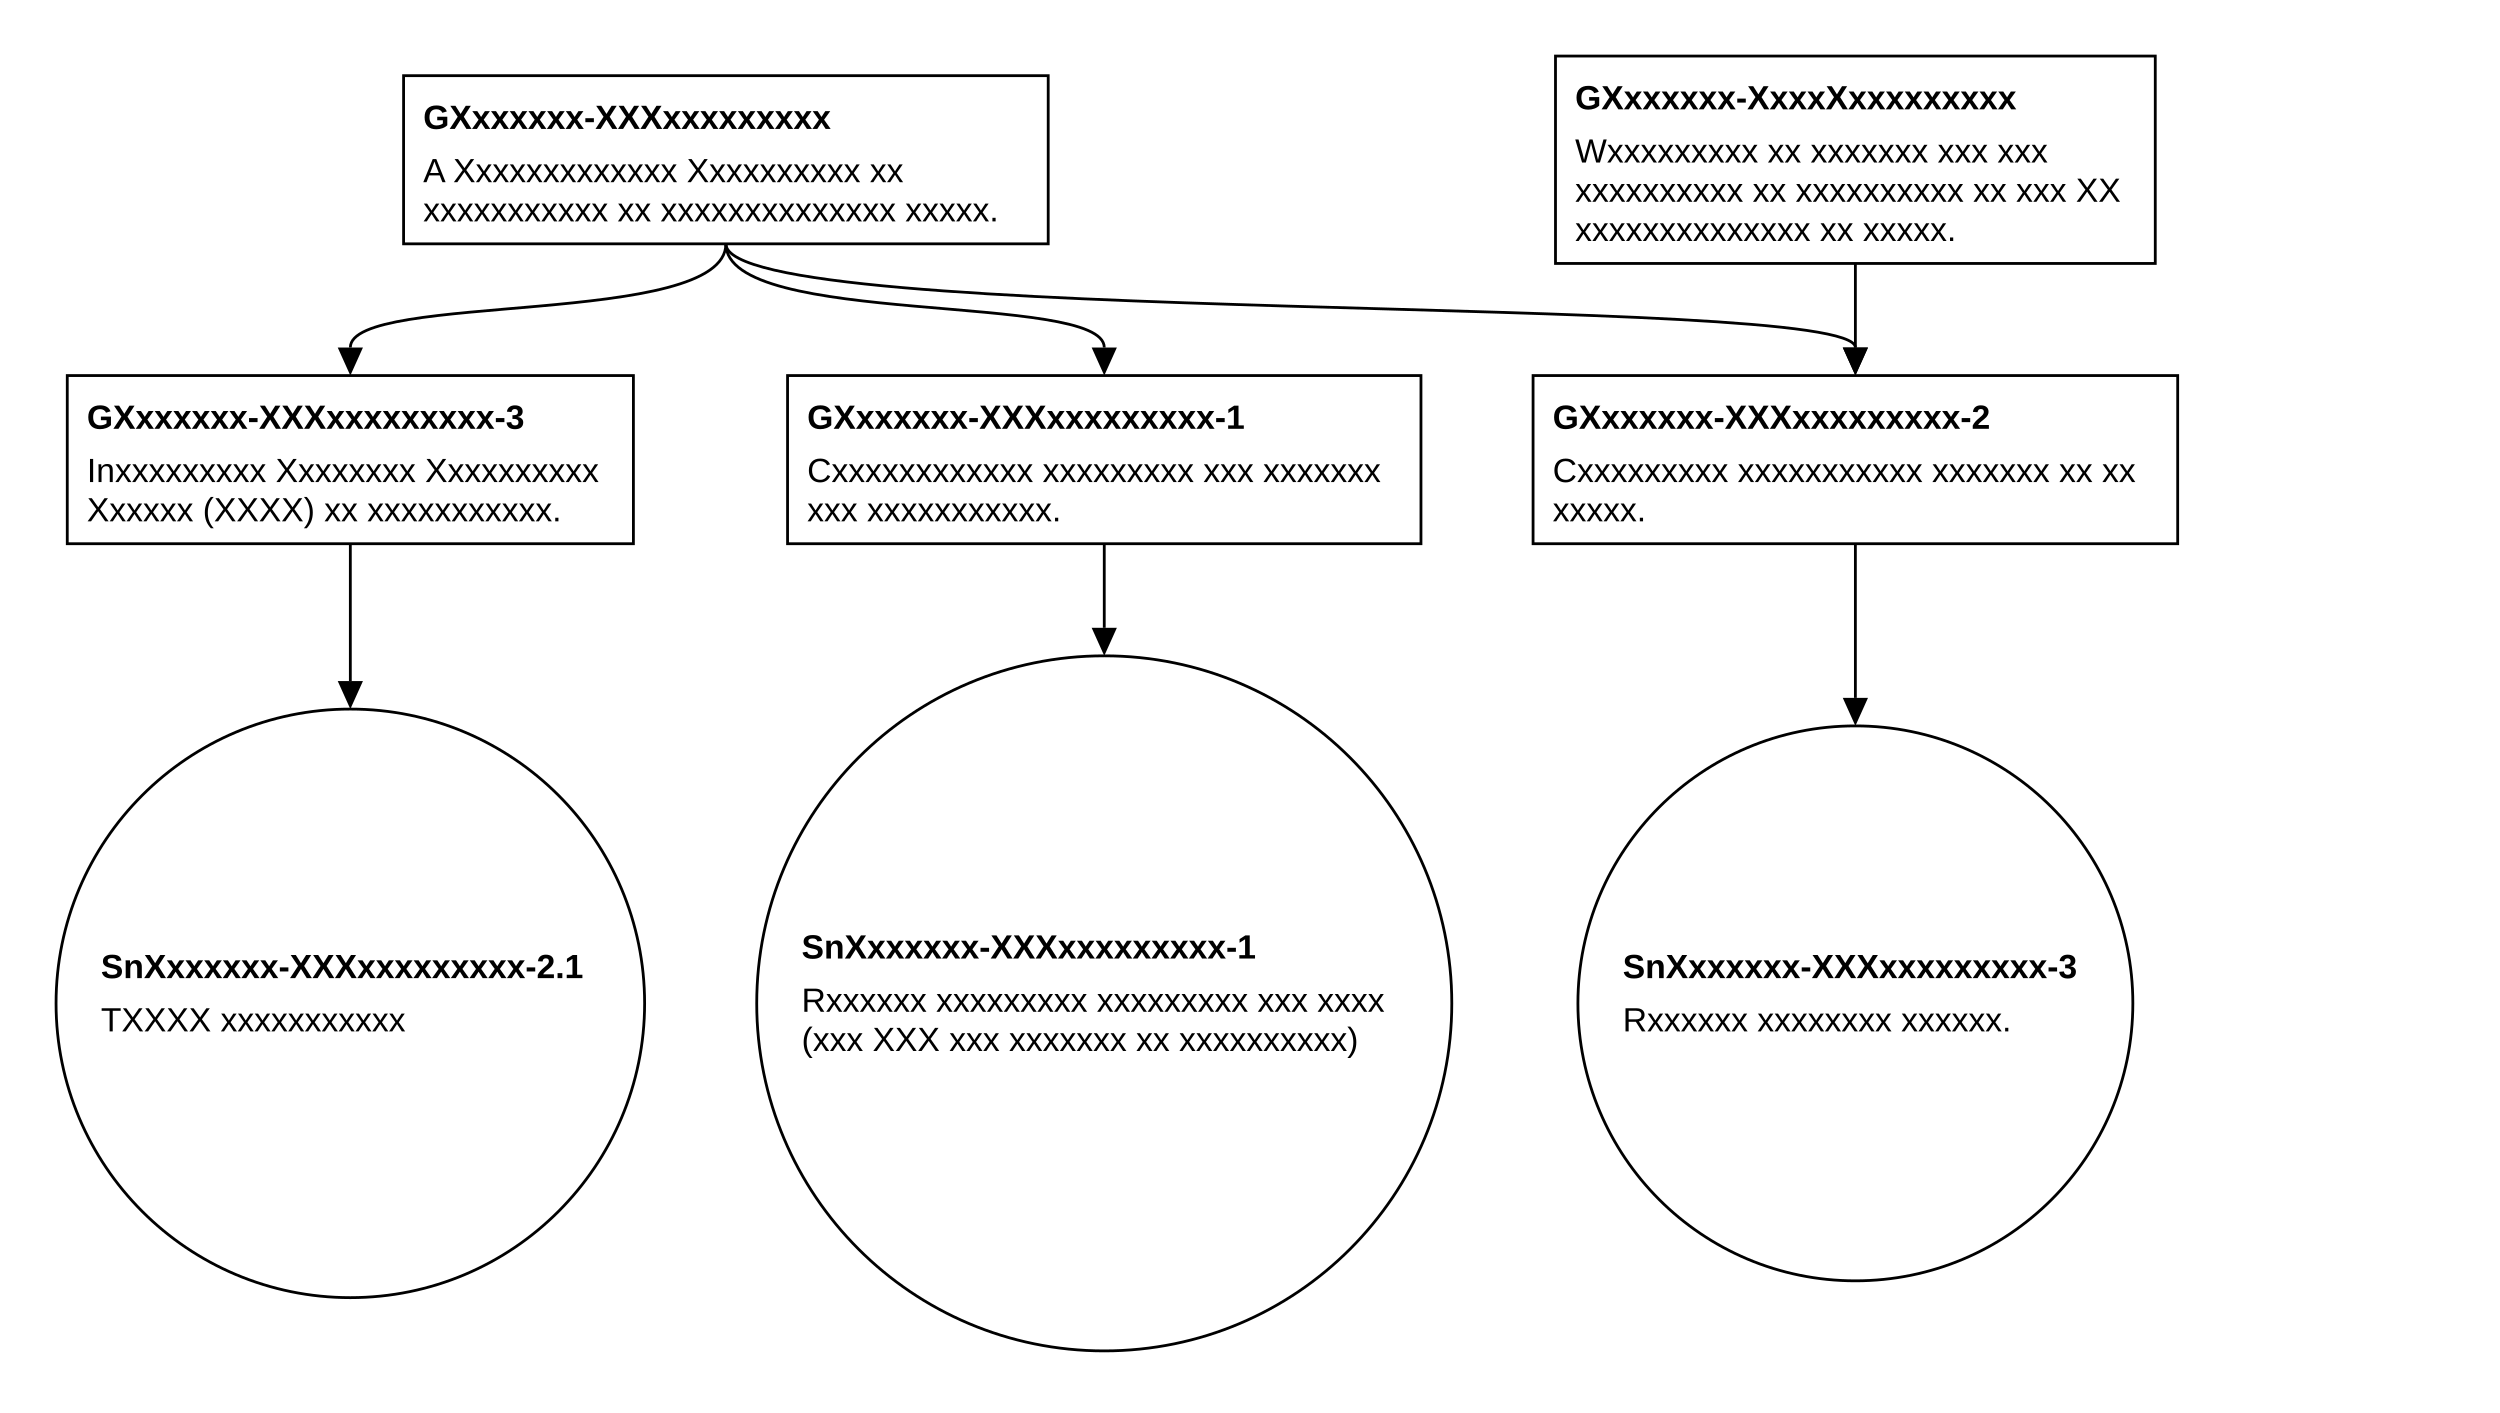
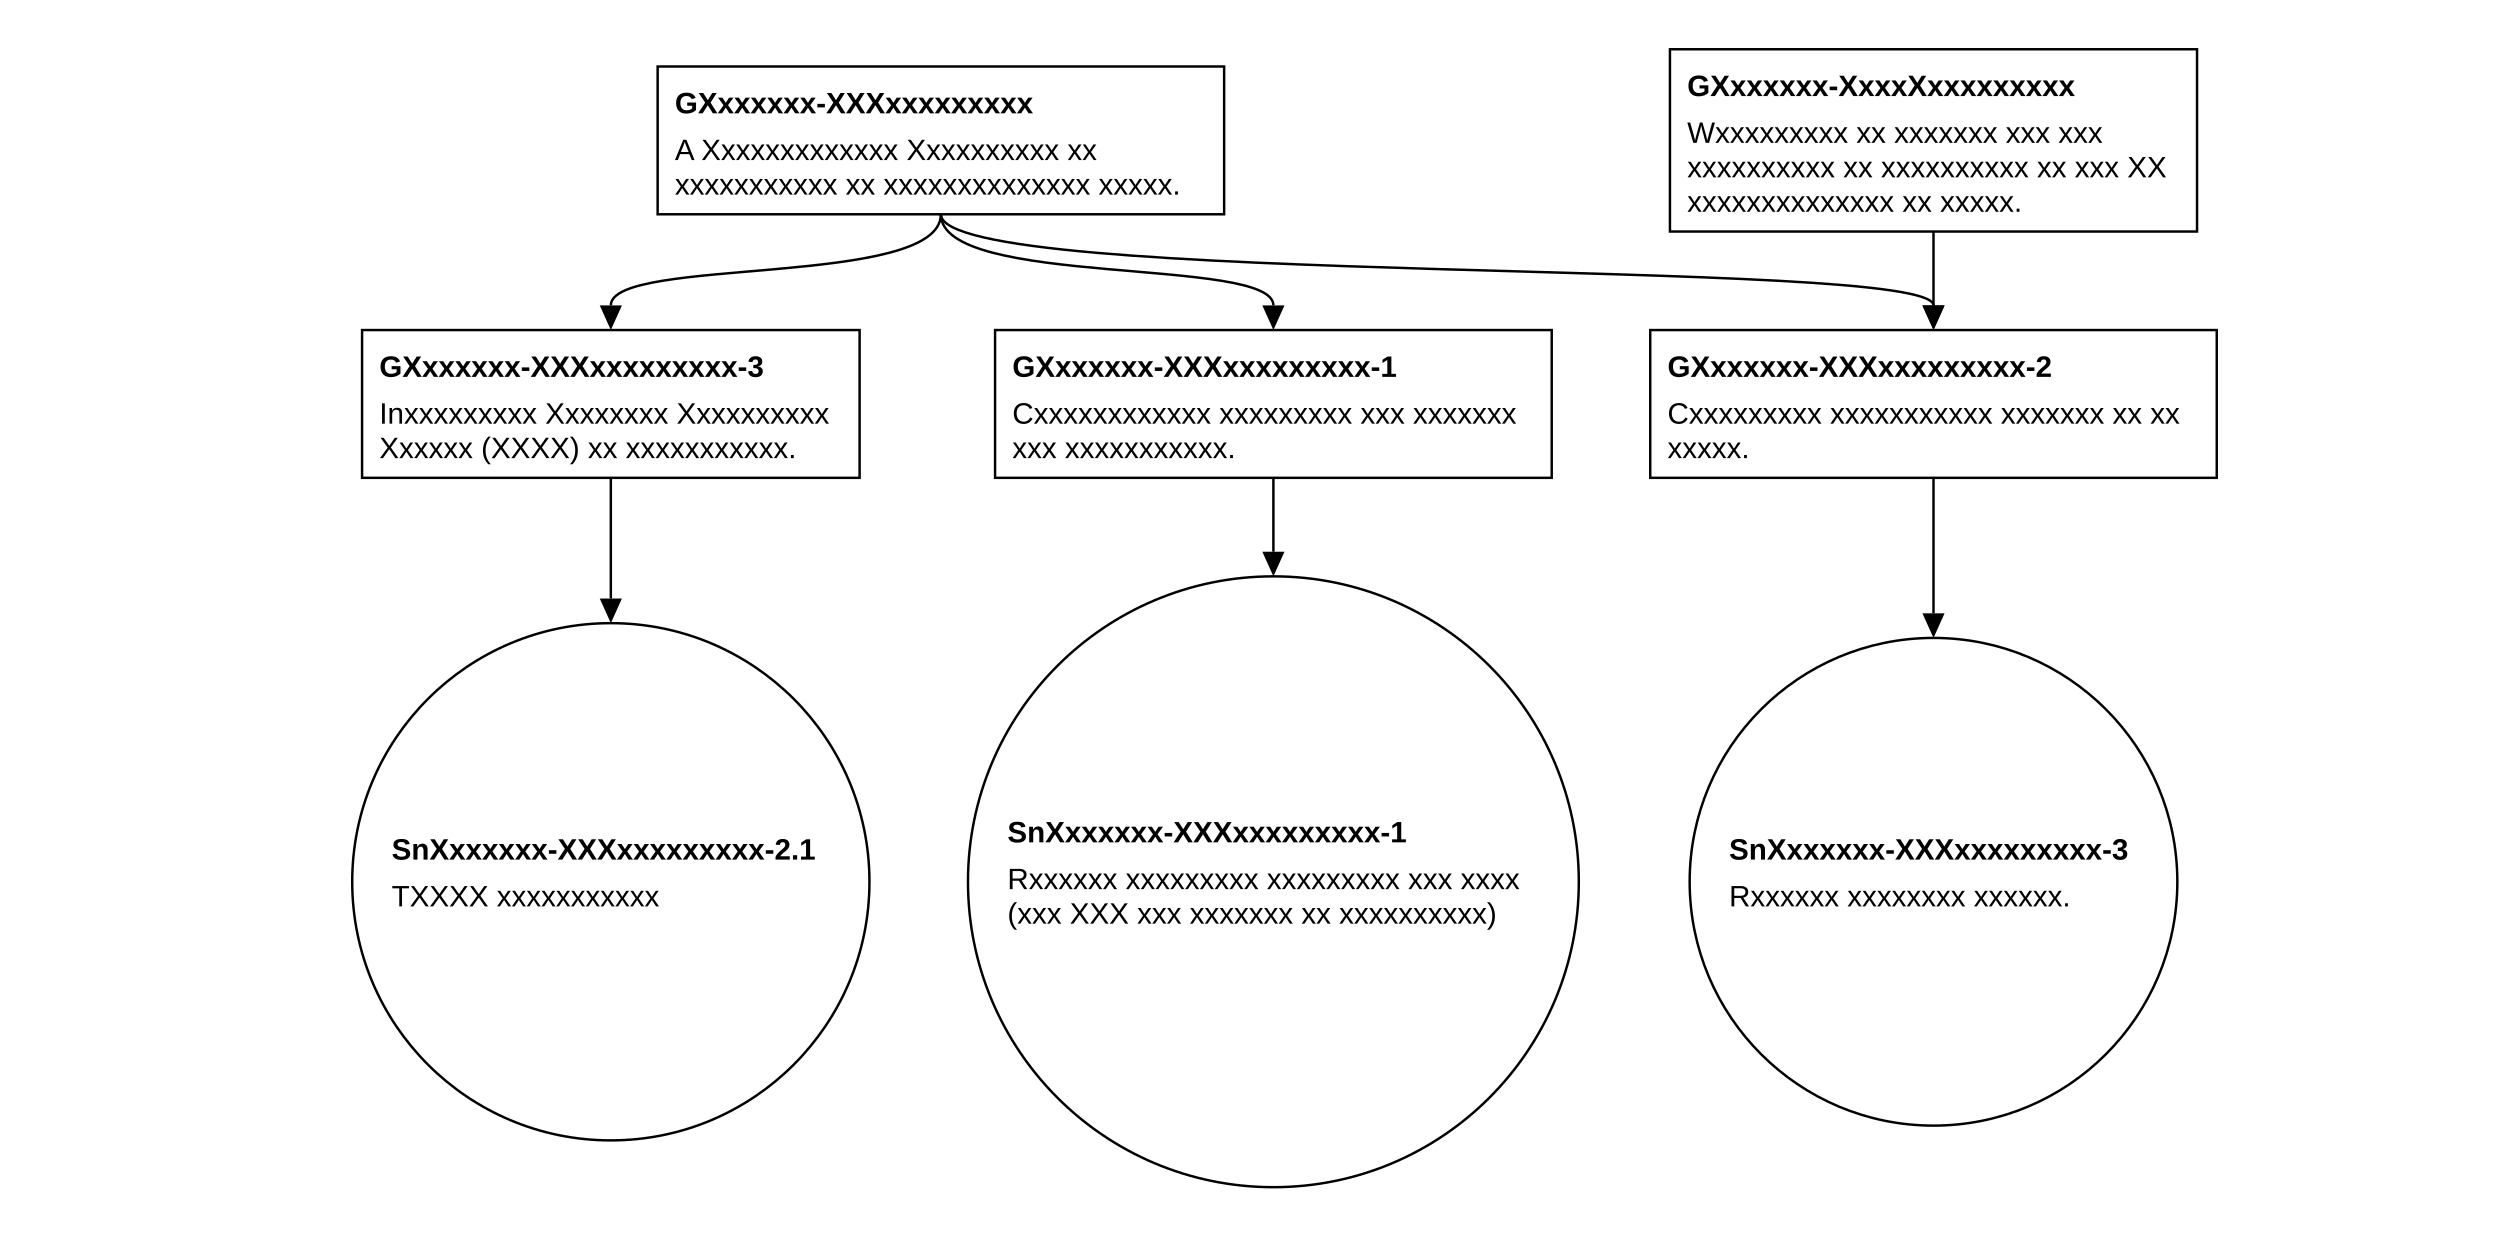
- <svg xmlns="http://www.w3.org/2000/svg" classes="gsndiagram" viewBox="0 0 892 504">
+ <svg xmlns="http://www.w3.org/2000/svg" classes="gsndiagram" viewBox="0 0 1015 504">
  <symbol id="module_icon">
    <rect fill="lightgrey" height="5" stroke="black" stroke-width="1" width="10" x="0" y="0" />
    <rect fill="lightgrey" height="10" stroke="black" stroke-width="1" width="20" x="0" y="5" />
  </symbol>
  <marker id="composite_arrow" markerHeight="9" markerUnits="userSpaceOnUse" markerWidth="10" orient="auto-start-reverse" refX="0" refY="4.5">
    <polyline fill="none" points="0 0, 6 4.5, 0 9" stroke="black" stroke-width="1" />
    <polyline fill="none" points="4 0, 10 4.5, 4 9" stroke="black" stroke-width="1" />
    <polyline fill="none" points="0 4.5, 10 4.5" stroke="black" stroke-width="1" />
  </marker>
  <marker id="supportedby_arrow" markerHeight="9" markerUnits="userSpaceOnUse" markerWidth="10" orient="auto-start-reverse" refX="0" refY="4.5">
    <polyline fill="black" points="0 0, 10 4.5, 0 9" />
  </marker>
  <marker id="incontextof_arrow" markerHeight="9" markerUnits="userSpaceOnUse" markerWidth="10" orient="auto-start-reverse" refX="0" refY="4.5">
    <polyline fill="none" points="0 0, 10 4.5, 0 9, 0 0" stroke="black" stroke-width="1" />
  </marker>
  <g class="gsn_module_Txxx-2 Xxxxxxxxxxxxx Xxxxxxxxxx gsnelem gsngoal" id="node_GXxxxxxx_XXXxxxxxxxxx">
-     <path class="border" d="M144,27 L374,27 L374,87 L144,87 z" fill="none" stroke="black" stroke-width="1" />
-     <text font-family="Arial" font-size="12" font-weight="bold" x="151" y="46">
+     <path class="border" d="M267,27 L497,27 L497,87 L267,87 z" fill="none" stroke="black" stroke-width="1" />
+     <text font-family="Arial" font-size="12" font-weight="bold" x="274" y="46">
GXxxxxxx-XXXxxxxxxxxx
</text>
-     <text font-family="Arial" font-size="12" x="151" y="65">
+     <text font-family="Arial" font-size="12" x="274" y="65">
A Xxxxxxxxxxxxx Xxxxxxxxxx xx
</text>
-     <text font-family="Arial" font-size="12" x="151" y="79">
+     <text font-family="Arial" font-size="12" x="274" y="79">
xxxxxxxxxxx xx xxxxxxxxxxxxxx xxxxx.
</text>
  </g>
  <g class="gsn_module_Txxx-2 Xxxxxxxxxxxxx Xxxxxxxxxx gsnelem gsngoal" id="node_GXxxxxxx_XxxxXxxxxxxxxx">
-     <path class="border" d="M555,20 L769,20 L769,94 L555,94 z" fill="none" stroke="black" stroke-width="1" />
-     <text font-family="Arial" font-size="12" font-weight="bold" x="562" y="39">
+     <path class="border" d="M678,20 L892,20 L892,94 L678,94 z" fill="none" stroke="black" stroke-width="1" />
+     <text font-family="Arial" font-size="12" font-weight="bold" x="685" y="39">
GXxxxxxx-XxxxXxxxxxxxxx
</text>
-     <text font-family="Arial" font-size="12" x="562" y="58">
+     <text font-family="Arial" font-size="12" x="685" y="58">
Wxxxxxxxxx xx xxxxxxx xxx xxx
</text>
-     <text font-family="Arial" font-size="12" x="562" y="72">
+     <text font-family="Arial" font-size="12" x="685" y="72">
xxxxxxxxxx xx xxxxxxxxxx xx xxx XX
</text>
-     <text font-family="Arial" font-size="12" x="562" y="86">
+     <text font-family="Arial" font-size="12" x="685" y="86">
xxxxxxxxxxxxxx xx xxxxx.
</text>
  </g>
  <g class="gsn_module_Txxx-2 Xxxxxxxxxxxxx Xxxxxxxxxx gsnelem gsngoal" id="node_GXxxxxxx_XXXxxxxxxxxx_3">
-     <path class="border" d="M24,134 L226,134 L226,194 L24,194 z" fill="none" stroke="black" stroke-width="1" />
-     <text font-family="Arial" font-size="12" font-weight="bold" x="31" y="153">
+     <path class="border" d="M147,134 L349,134 L349,194 L147,194 z" fill="none" stroke="black" stroke-width="1" />
+     <text font-family="Arial" font-size="12" font-weight="bold" x="154" y="153">
GXxxxxxx-XXXxxxxxxxxx-3
</text>
-     <text font-family="Arial" font-size="12" x="31" y="172">
+     <text font-family="Arial" font-size="12" x="154" y="172">
Inxxxxxxxxx Xxxxxxxx Xxxxxxxxxx
</text>
-     <text font-family="Arial" font-size="12" x="31" y="186">
+     <text font-family="Arial" font-size="12" x="154" y="186">
Xxxxxx (XXXX) xx xxxxxxxxxxx.
</text>
  </g>
  <g class="gsn_module_Txxx-2 Xxxxxxxxxxxxx Xxxxxxxxxx gsnelem gsngoal" id="node_GXxxxxxx_XXXxxxxxxxxx_1">
-     <path class="border" d="M281,134 L507,134 L507,194 L281,194 z" fill="none" stroke="black" stroke-width="1" />
-     <text font-family="Arial" font-size="12" font-weight="bold" x="288" y="153">
+     <path class="border" d="M404,134 L630,134 L630,194 L404,194 z" fill="none" stroke="black" stroke-width="1" />
+     <text font-family="Arial" font-size="12" font-weight="bold" x="411" y="153">
GXxxxxxx-XXXxxxxxxxxx-1
</text>
-     <text font-family="Arial" font-size="12" x="288" y="172">
+     <text font-family="Arial" font-size="12" x="411" y="172">
Cxxxxxxxxxxxx xxxxxxxxx xxx xxxxxxx
</text>
-     <text font-family="Arial" font-size="12" x="288" y="186">
+     <text font-family="Arial" font-size="12" x="411" y="186">
xxx xxxxxxxxxxx.
</text>
  </g>
  <g class="gsn_module_Txxx-2 Xxxxxxxxxxxxx Xxxxxxxxxx gsnelem gsngoal" id="node_GXxxxxxx_XXXxxxxxxxxx_2">
-     <path class="border" d="M547,134 L777,134 L777,194 L547,194 z" fill="none" stroke="black" stroke-width="1" />
-     <text font-family="Arial" font-size="12" font-weight="bold" x="554" y="153">
+     <path class="border" d="M670,134 L900,134 L900,194 L670,194 z" fill="none" stroke="black" stroke-width="1" />
+     <text font-family="Arial" font-size="12" font-weight="bold" x="677" y="153">
GXxxxxxx-XXXxxxxxxxxx-2
</text>
-     <text font-family="Arial" font-size="12" x="554" y="172">
+     <text font-family="Arial" font-size="12" x="677" y="172">
Cxxxxxxxxx xxxxxxxxxxx xxxxxxx xx xx
</text>
-     <text font-family="Arial" font-size="12" x="554" y="186">
+     <text font-family="Arial" font-size="12" x="677" y="186">
xxxxx.
</text>
  </g>
  <g class="gsn_module_Txxx-2 Xxxxxxxxxxxxx Xxxxxxxxxx gsnelem gsnsltn" id="node_SnXxxxxxx_XXXxxxxxxxxx_2_1">
-     <path class="border" d="M20,358 a105,105,0,1,0,210,0 a105,105,0,1,0,-210,0 z" fill="none" stroke="black" stroke-width="1" />
-     <text font-family="Arial" font-size="12" font-weight="bold" x="36" y="349">
+     <path class="border" d="M143,358 a105,105,0,1,0,210,0 a105,105,0,1,0,-210,0 z" fill="none" stroke="black" stroke-width="1" />
+     <text font-family="Arial" font-size="12" font-weight="bold" x="159" y="349">
SnXxxxxxx-XXXxxxxxxxxx-2.1
</text>
-     <text font-family="Arial" font-size="12" x="36" y="368">
+     <text font-family="Arial" font-size="12" x="159" y="368">
TXXXX xxxxxxxxxxx
</text>
  </g>
  <g class="gsn_module_Txxx-2 Xxxxxxxxxxxxx Xxxxxxxxxx gsnelem gsnsltn" id="node_SnXxxxxxx_XXXxxxxxxxxx_1">
-     <path class="border" d="M270,358 a124,124,0,1,0,248,0 a124,124,0,1,0,-248,0 z" fill="none" stroke="black" stroke-width="1" />
-     <text font-family="Arial" font-size="12" font-weight="bold" x="286" y="342">
+     <path class="border" d="M393,358 a124,124,0,1,0,248,0 a124,124,0,1,0,-248,0 z" fill="none" stroke="black" stroke-width="1" />
+     <text font-family="Arial" font-size="12" font-weight="bold" x="409" y="342">
SnXxxxxxx-XXXxxxxxxxxx-1
</text>
-     <text font-family="Arial" font-size="12" x="286" y="361">
+     <text font-family="Arial" font-size="12" x="409" y="361">
Rxxxxxx xxxxxxxxx xxxxxxxxx xxx xxxx
</text>
-     <text font-family="Arial" font-size="12" x="286" y="375">
+     <text font-family="Arial" font-size="12" x="409" y="375">
(xxx XXX xxx xxxxxxx xx xxxxxxxxxx)
</text>
  </g>
  <g class="gsn_module_Txxx-2 Xxxxxxxxxxxxx Xxxxxxxxxx gsnelem gsnsltn" id="node_SnXxxxxxx_XXXxxxxxxxxx_3">
-     <path class="border" d="M563,358 a99,99,0,1,0,198,0 a99,99,0,1,0,-198,0 z" fill="none" stroke="black" stroke-width="1" />
-     <text font-family="Arial" font-size="12" font-weight="bold" x="579" y="349">
+     <path class="border" d="M686,358 a99,99,0,1,0,198,0 a99,99,0,1,0,-198,0 z" fill="none" stroke="black" stroke-width="1" />
+     <text font-family="Arial" font-size="12" font-weight="bold" x="702" y="349">
SnXxxxxxx-XXXxxxxxxxxx-3
</text>
-     <text font-family="Arial" font-size="12" x="579" y="368">
+     <text font-family="Arial" font-size="12" x="702" y="368">
Rxxxxxx xxxxxxxx xxxxxx.
</text>
  </g>
-   <path class="gsnedge gsninspby" d="M259,87 C259,117,394,104,394,124" fill="none" marker-end="url(#supportedby_arrow)" stroke="black" stroke-width="1" />
-   <path class="gsnedge gsninspby" d="M259,87 C259,117,662,104,662,124" fill="none" marker-end="url(#supportedby_arrow)" stroke="black" stroke-width="1" />
-   <path class="gsnedge gsninspby" d="M259,87 C259,117,125,104,125,124" fill="none" marker-end="url(#supportedby_arrow)" stroke="black" stroke-width="1" />
-   <path class="gsnedge gsninspby" d="M394,194 C394,224,394,204,394,224" fill="none" marker-end="url(#supportedby_arrow)" stroke="black" stroke-width="1" />
-   <path class="gsnedge gsninspby" d="M662,194 C662,224,662,229,662,249" fill="none" marker-end="url(#supportedby_arrow)" stroke="black" stroke-width="1" />
-   <path class="gsnedge gsninspby" d="M125,194 C125,224,125,223,125,243" fill="none" marker-end="url(#supportedby_arrow)" stroke="black" stroke-width="1" />
-   <path class="gsnedge gsninspby" d="M662,94 C662,124,662,104,662,124" fill="none" marker-end="url(#supportedby_arrow)" stroke="black" stroke-width="1" />
+   <path class="gsnedge gsninspby" d="M382,87 C382,117,517,104,517,124" fill="none" marker-end="url(#supportedby_arrow)" stroke="black" stroke-width="1" />
+   <path class="gsnedge gsninspby" d="M382,87 C382,117,785,104,785,124" fill="none" marker-end="url(#supportedby_arrow)" stroke="black" stroke-width="1" />
+   <path class="gsnedge gsninspby" d="M382,87 C382,117,248,104,248,124" fill="none" marker-end="url(#supportedby_arrow)" stroke="black" stroke-width="1" />
+   <path class="gsnedge gsninspby" d="M517,194 C517,224,517,204,517,224" fill="none" marker-end="url(#supportedby_arrow)" stroke="black" stroke-width="1" />
+   <path class="gsnedge gsninspby" d="M785,194 C785,224,785,229,785,249" fill="none" marker-end="url(#supportedby_arrow)" stroke="black" stroke-width="1" />
+   <path class="gsnedge gsninspby" d="M248,194 C248,224,248,223,248,243" fill="none" marker-end="url(#supportedby_arrow)" stroke="black" stroke-width="1" />
+   <path class="gsnedge gsninspby" d="M785,94 C785,124,785,104,785,124" fill="none" marker-end="url(#supportedby_arrow)" stroke="black" stroke-width="1" />
</svg>
